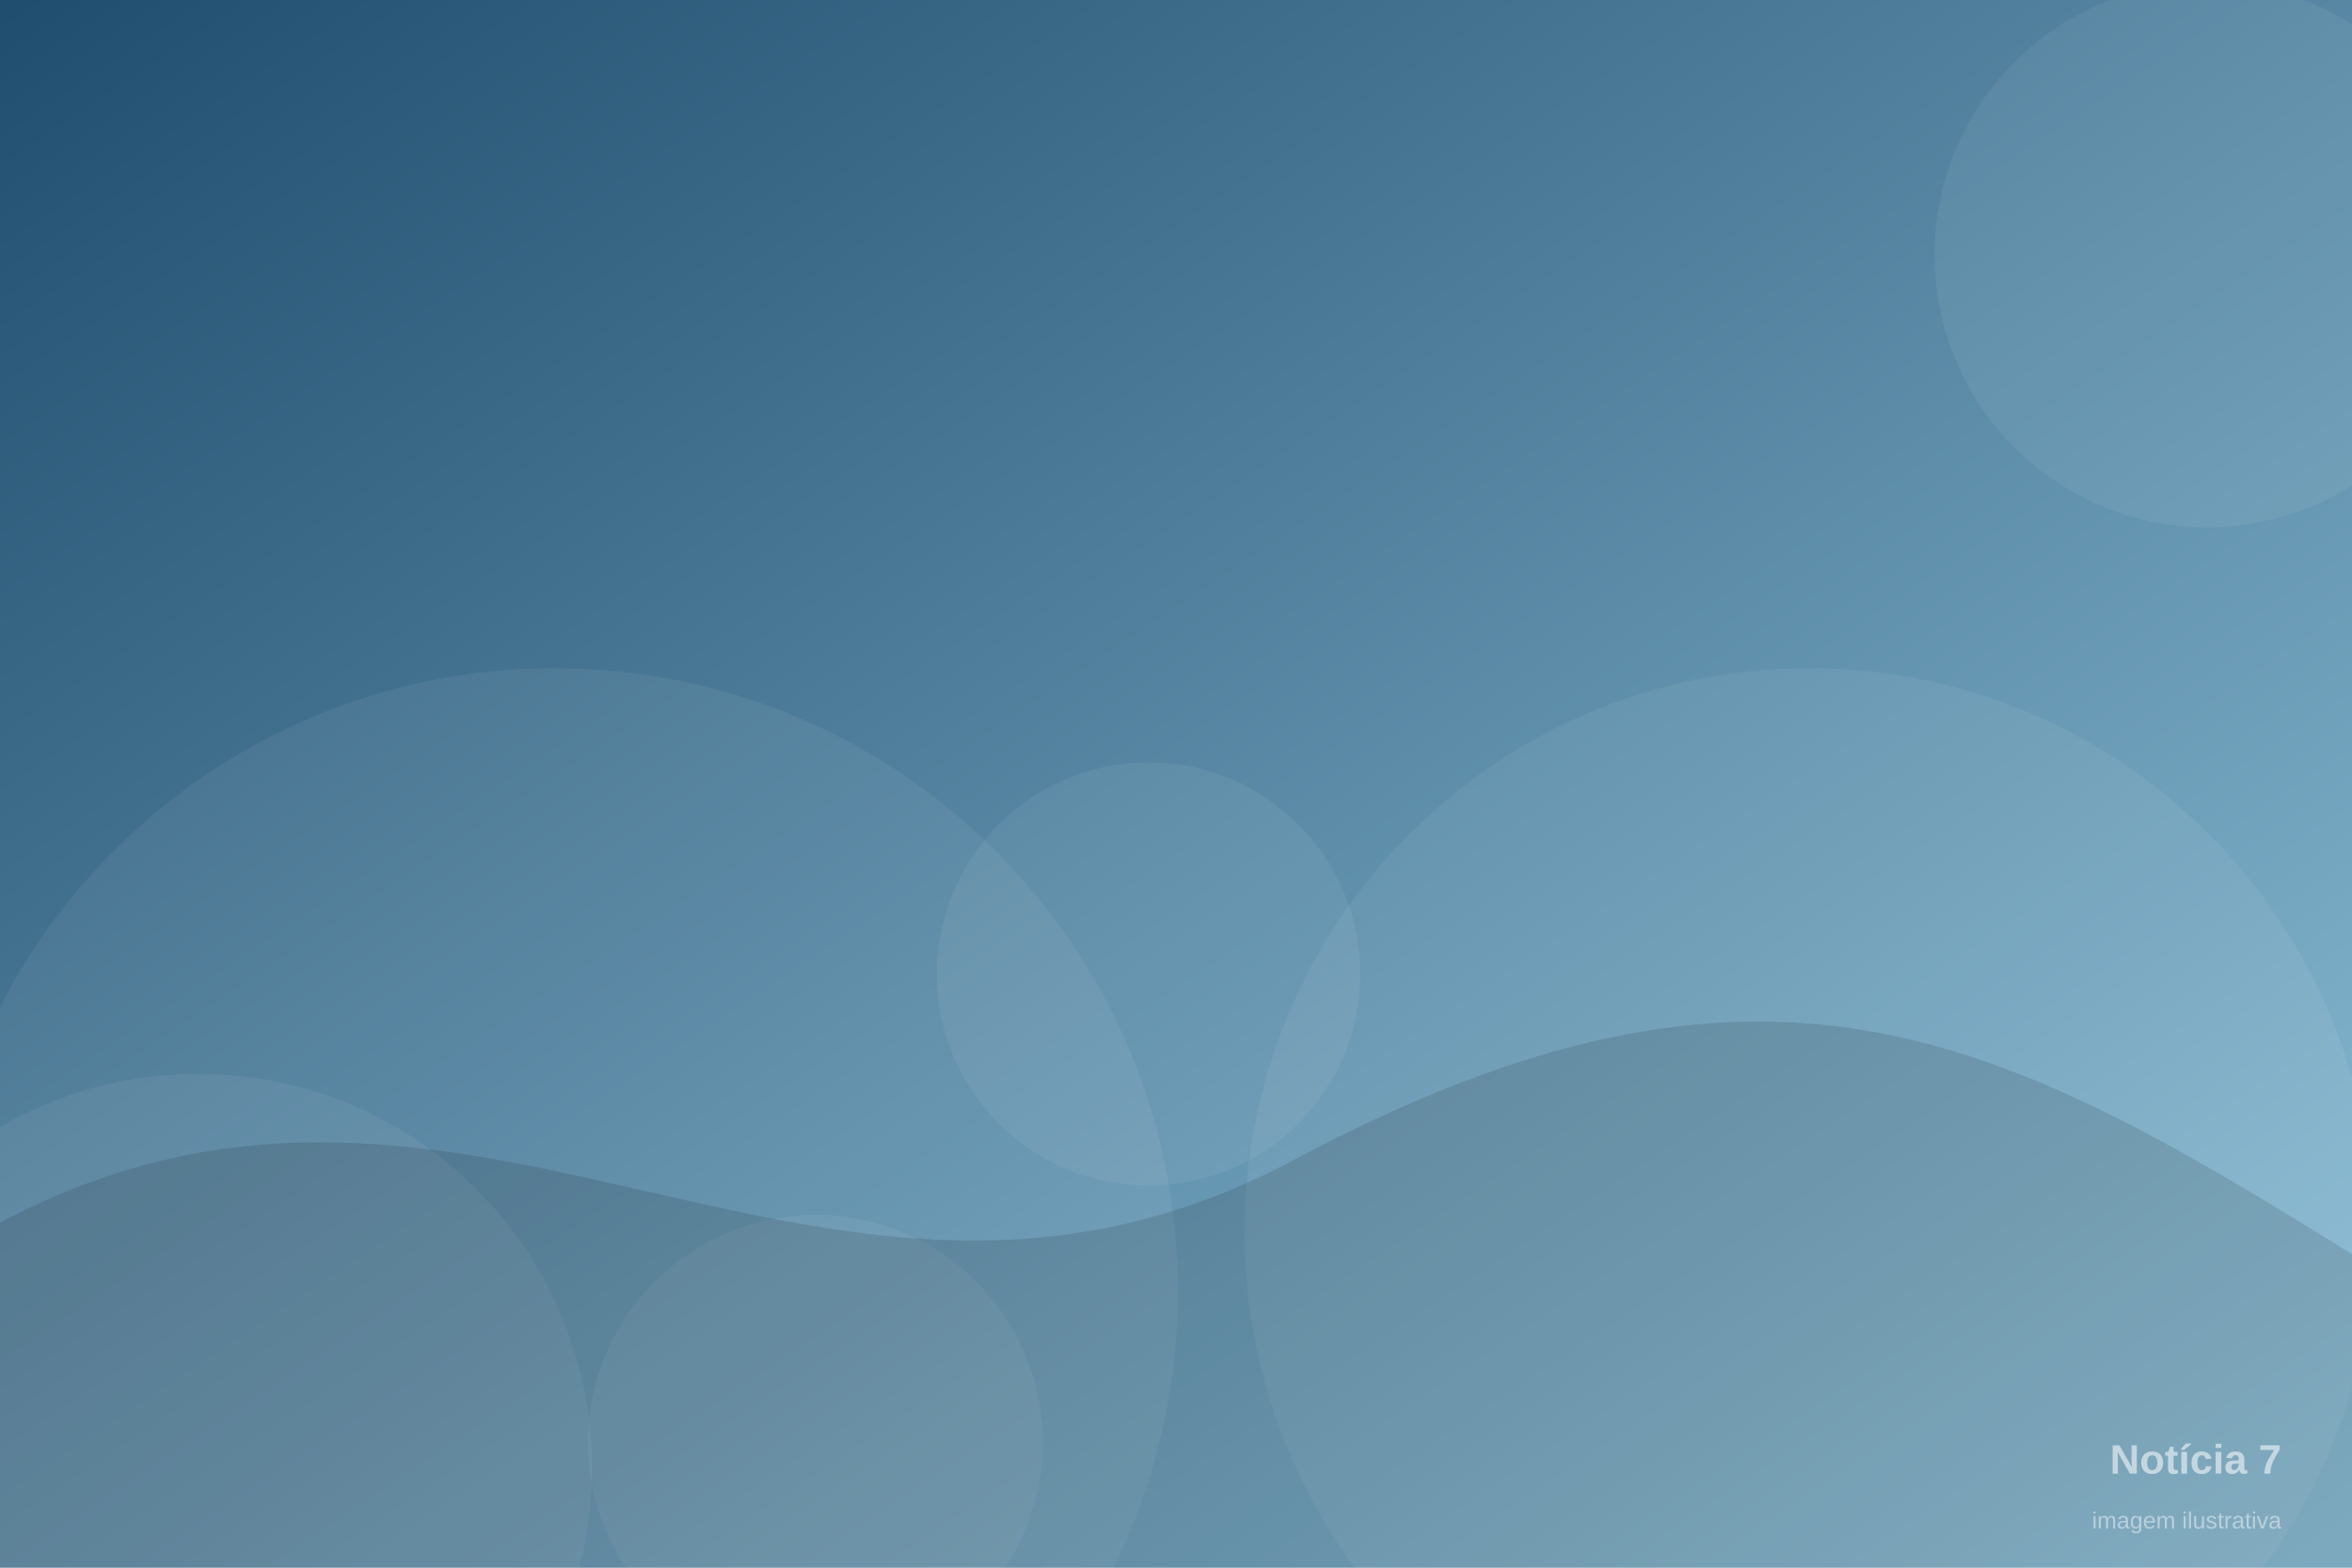
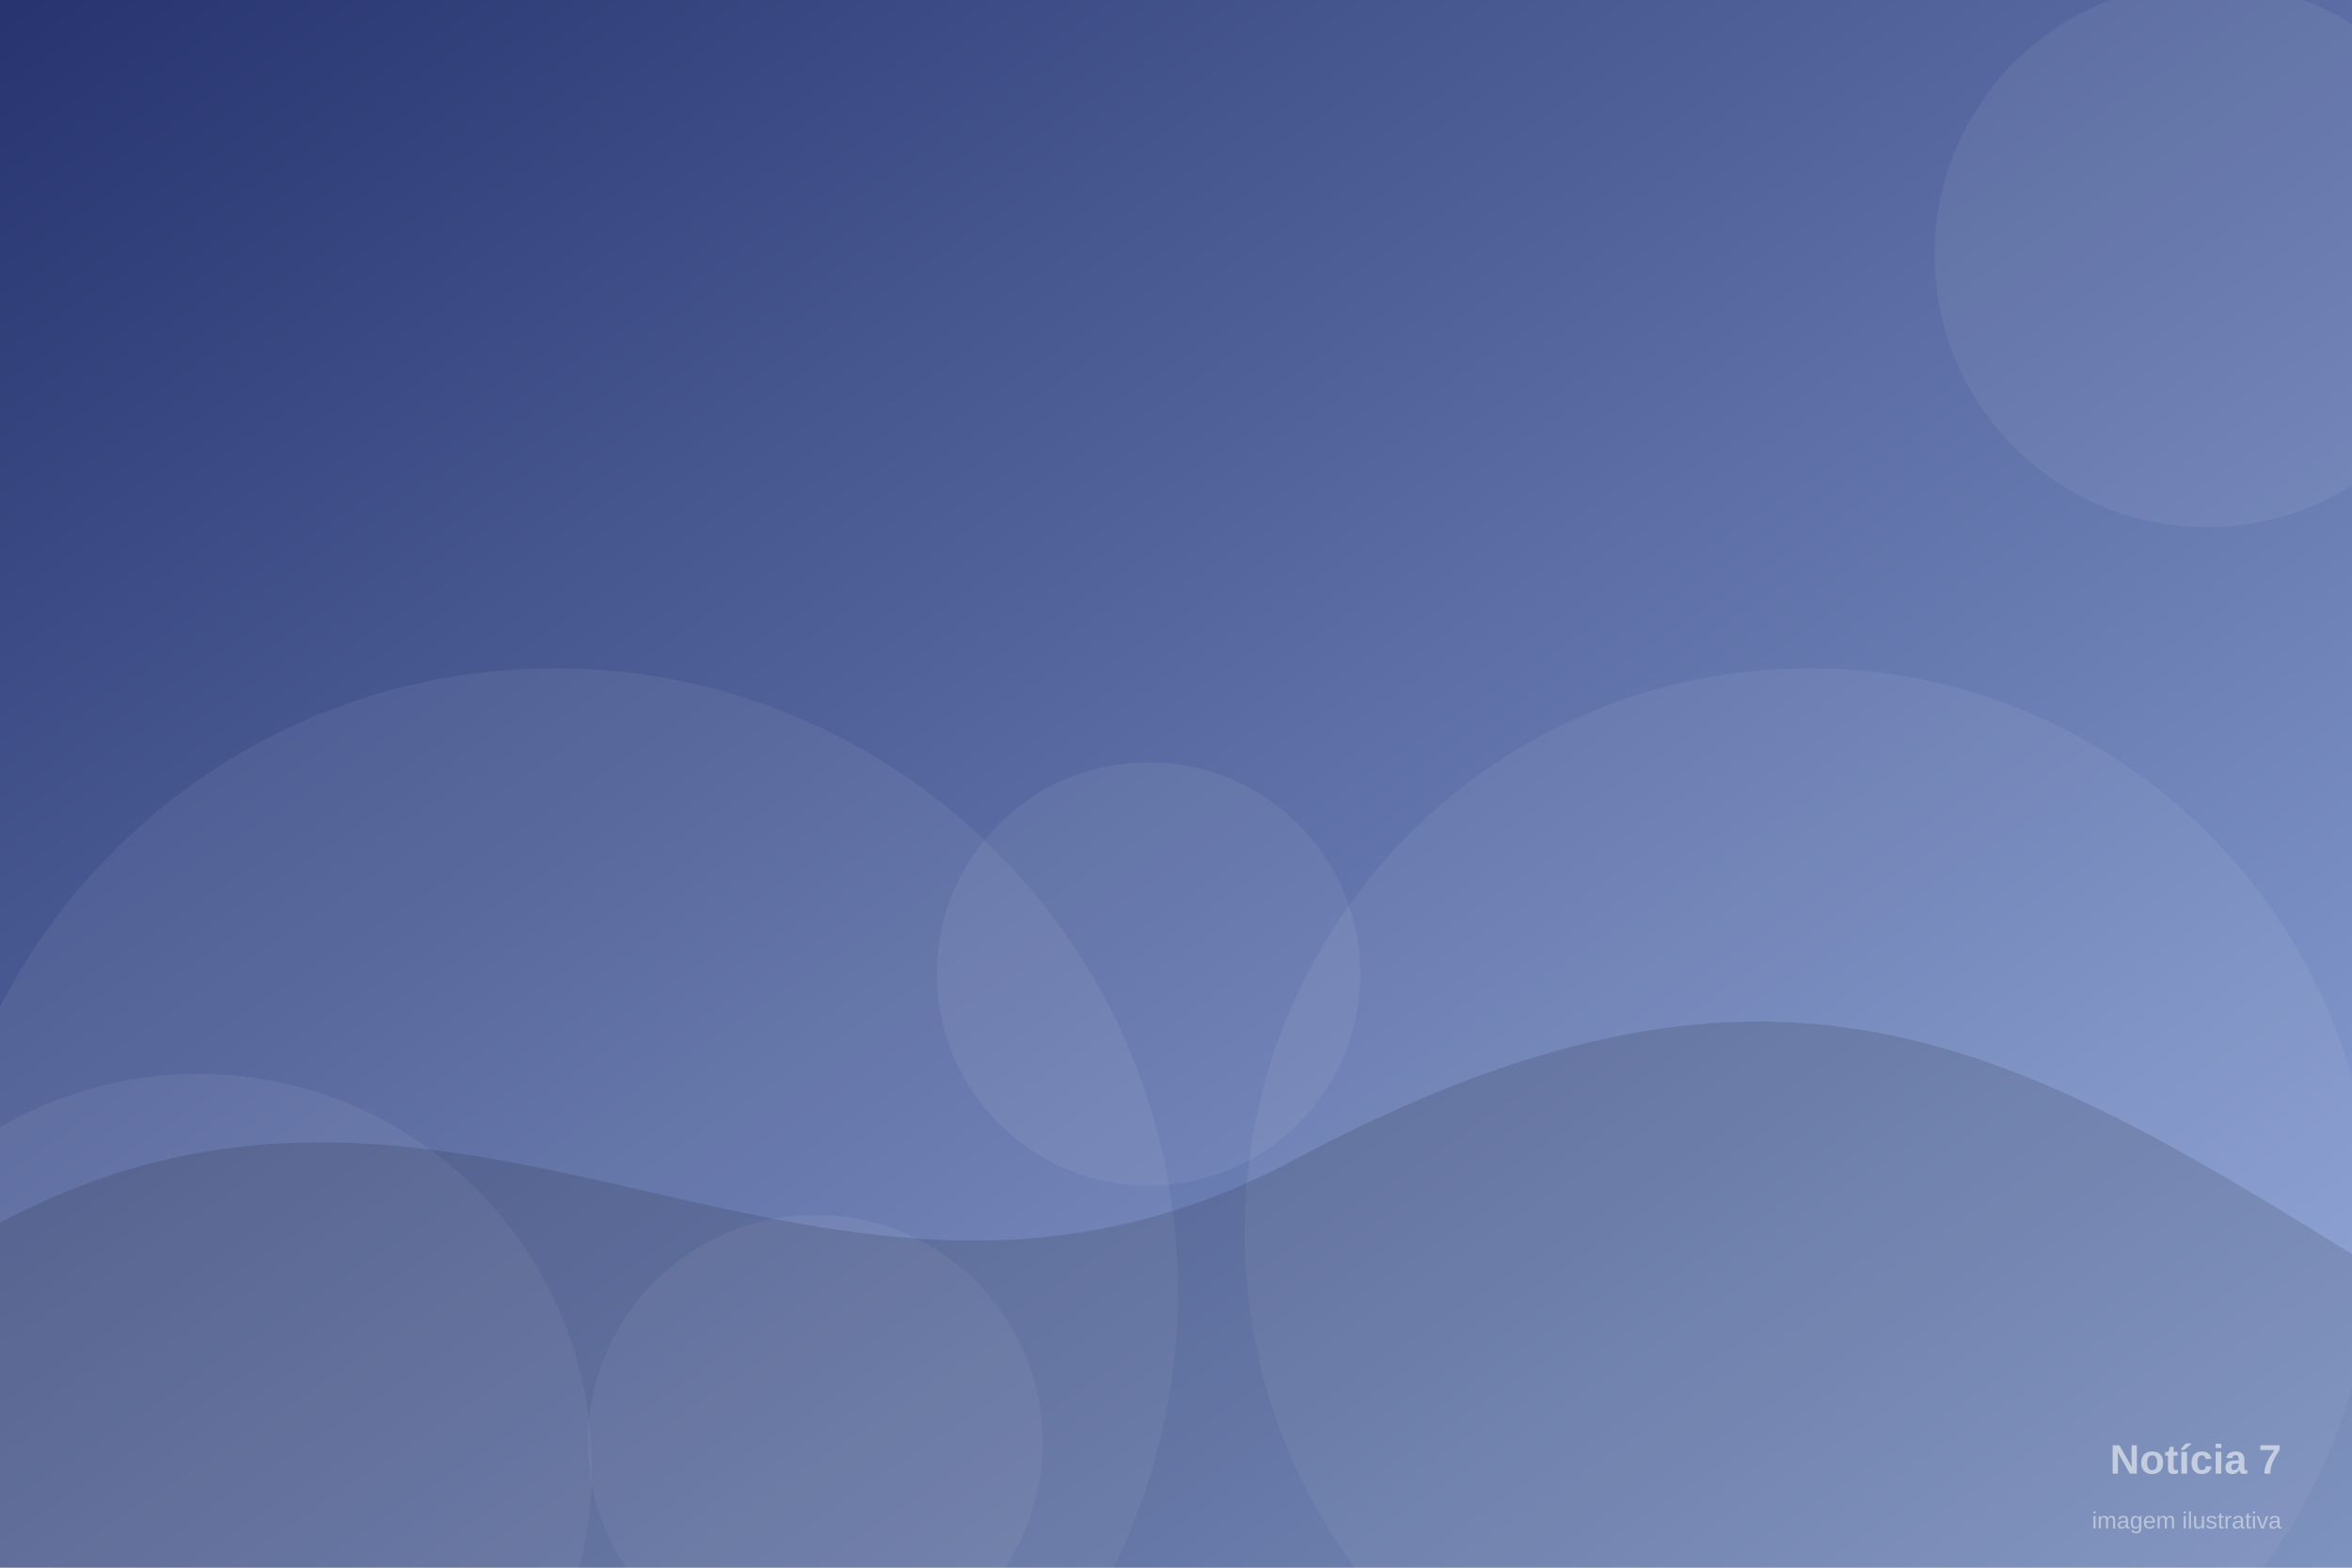
<svg xmlns="http://www.w3.org/2000/svg" width="1200" height="800" viewBox="0 0 1200 800" role="img" aria-label="Notícia 7">
  <defs>
    <linearGradient id="g" x1="0" y1="0" x2="1" y2="1">
-       <stop offset="0" stop-color="#1f4d6e" />
-       <stop offset="1" stop-color="#8fc1d9" />
+       <stop offset="0" stop-color="#26336e" />
+       <stop offset="1" stop-color="#8fa6d9" />
    </linearGradient>
  </defs>
  <rect width="1200" height="800" fill="url(#g)" />
  <circle cx="416" cy="736" r="116" fill="#ffffff" opacity="0.06" />
  <circle cx="101" cy="749" r="201" fill="#ffffff" opacity="0.06" />
  <circle cx="923" cy="629" r="288" fill="#ffffff" opacity="0.06" />
  <circle cx="283" cy="659" r="318" fill="#ffffff" opacity="0.06" />
  <circle cx="586" cy="497" r="108" fill="#ffffff" opacity="0.06" />
  <circle cx="1126" cy="130" r="139" fill="#ffffff" opacity="0.06" />
  <path d="M0 624 C 240 496, 420 720, 660 592 S 1020 528, 1200 640 L 1200 800 L 0 800 Z" fill="#000" opacity="0.12" />
  <g font-family="Montserrat, Arial, sans-serif" text-anchor="end" fill="#ffffff">
    <text x="1164" y="752" font-size="21" font-weight="700" opacity="0.55">Notícia 7</text>
    <text x="1164" y="780" font-size="12" opacity="0.45">imagem ilustrativa</text>
  </g>
</svg>
